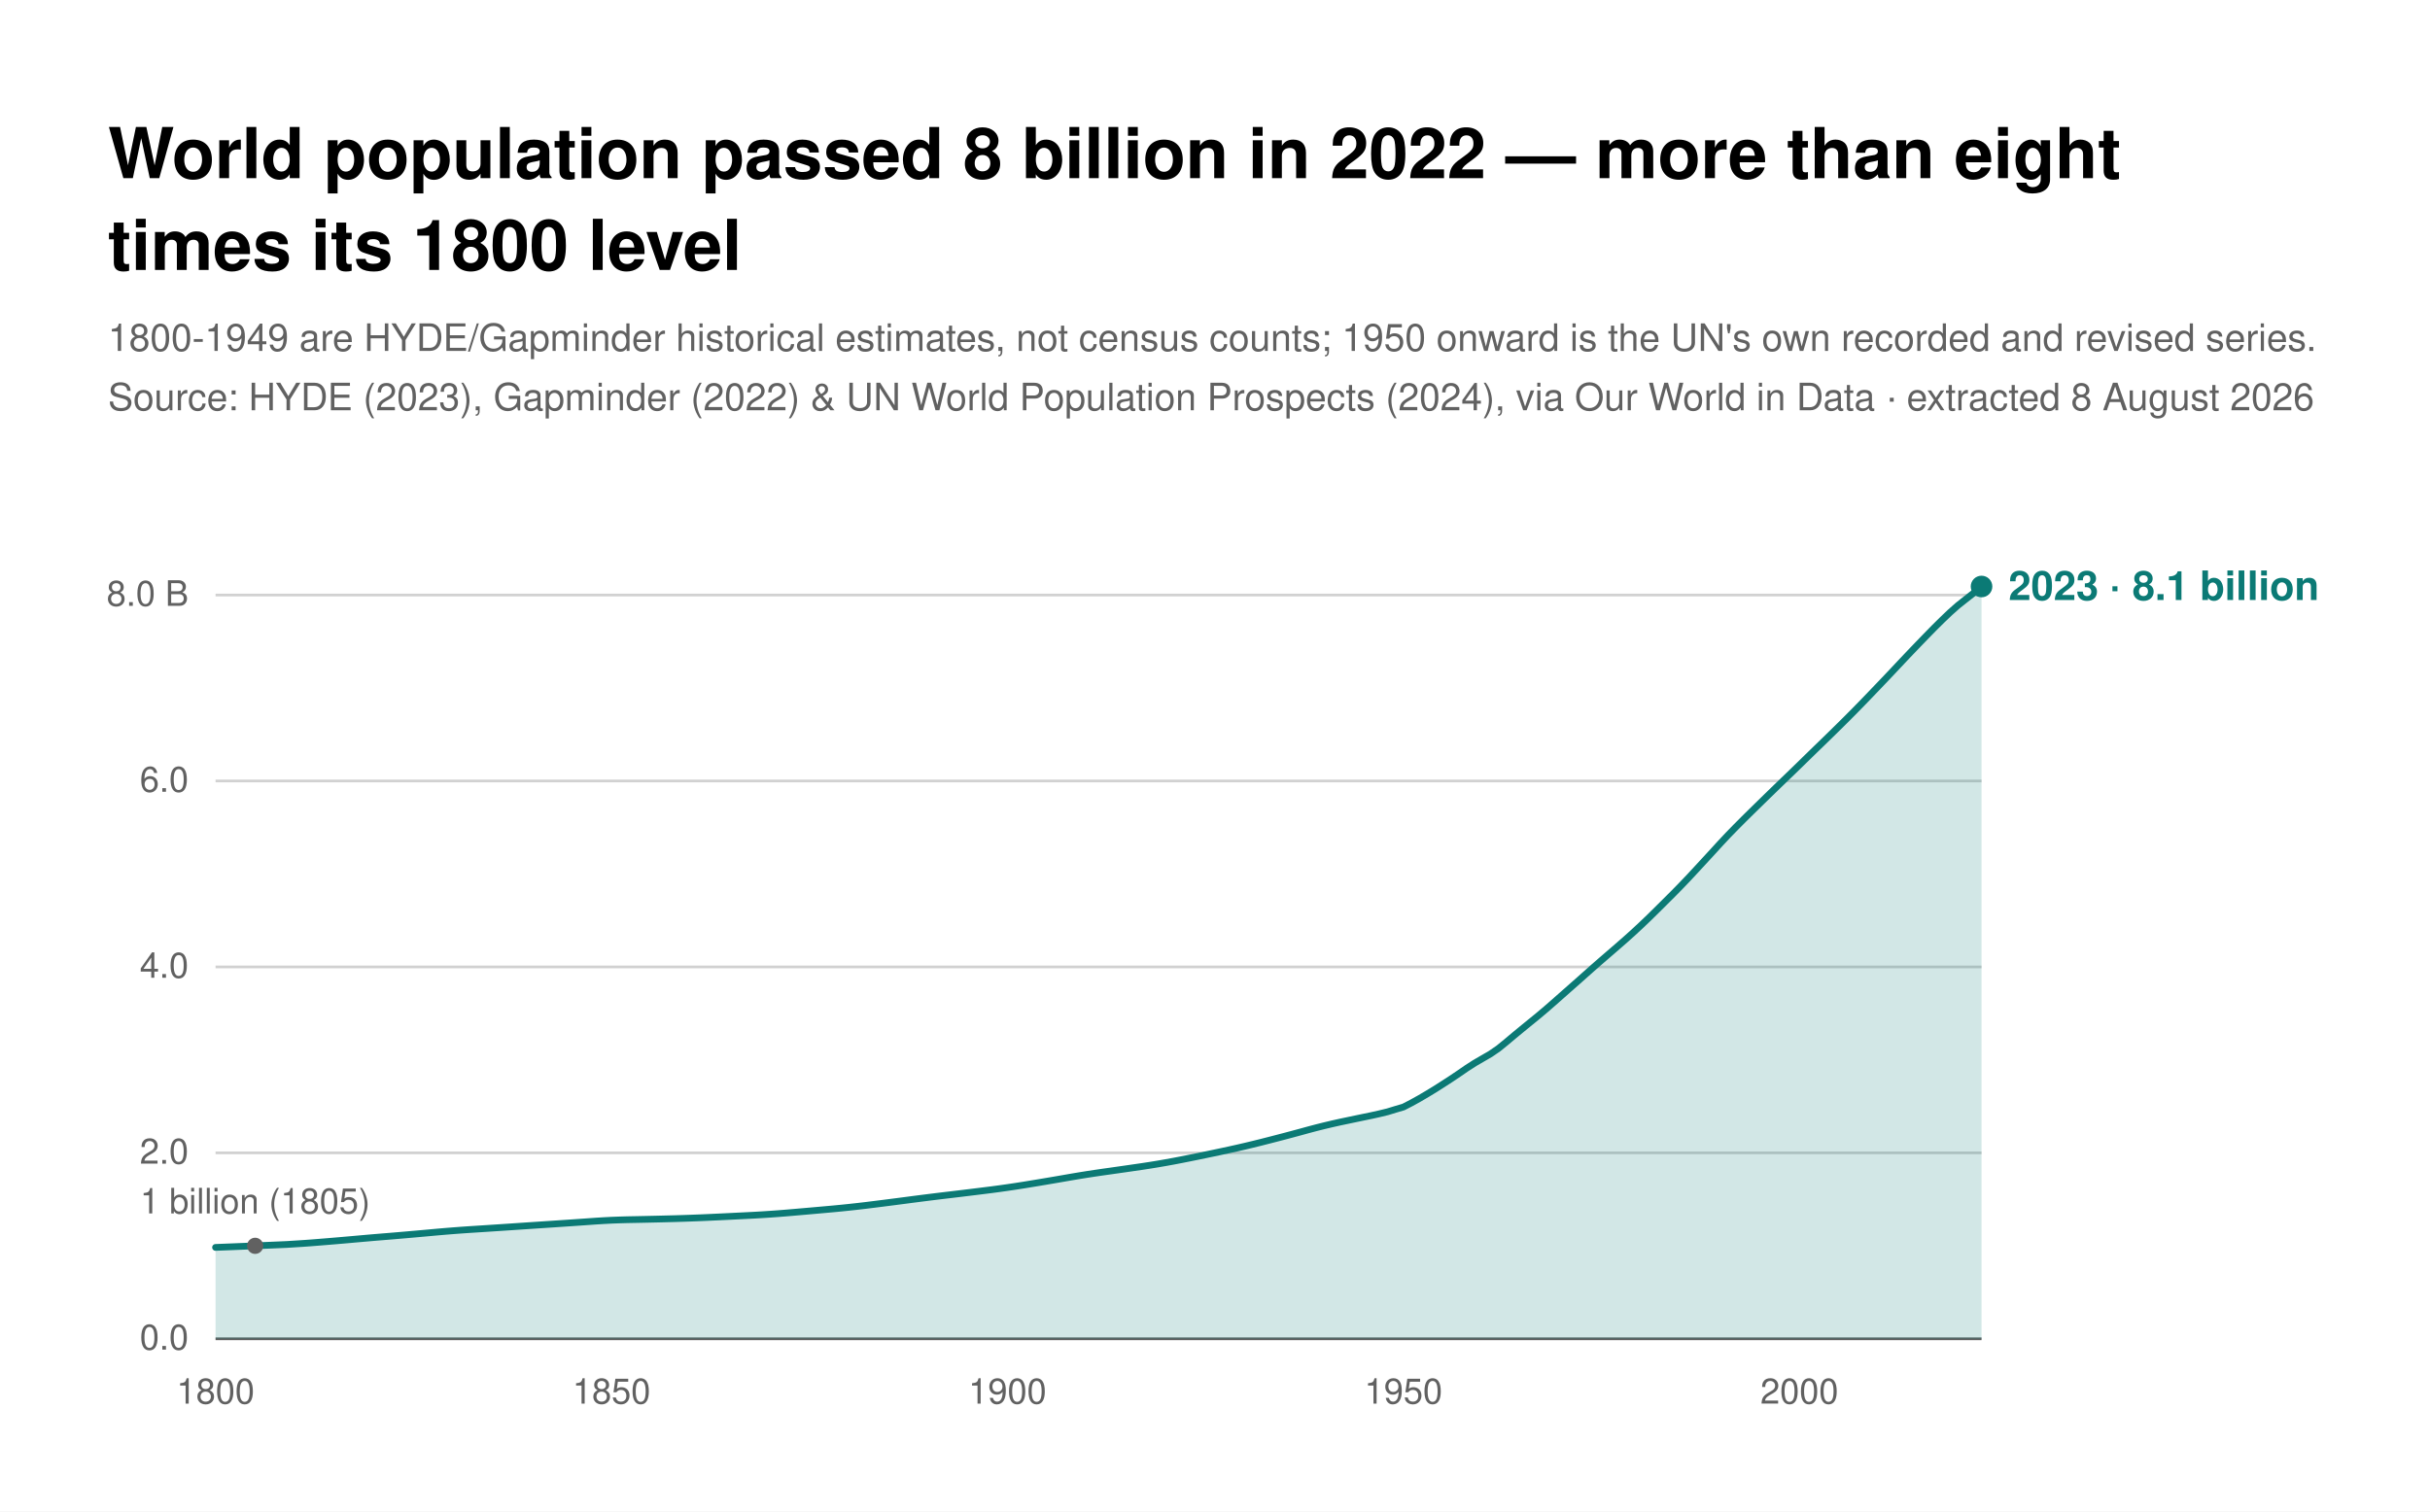
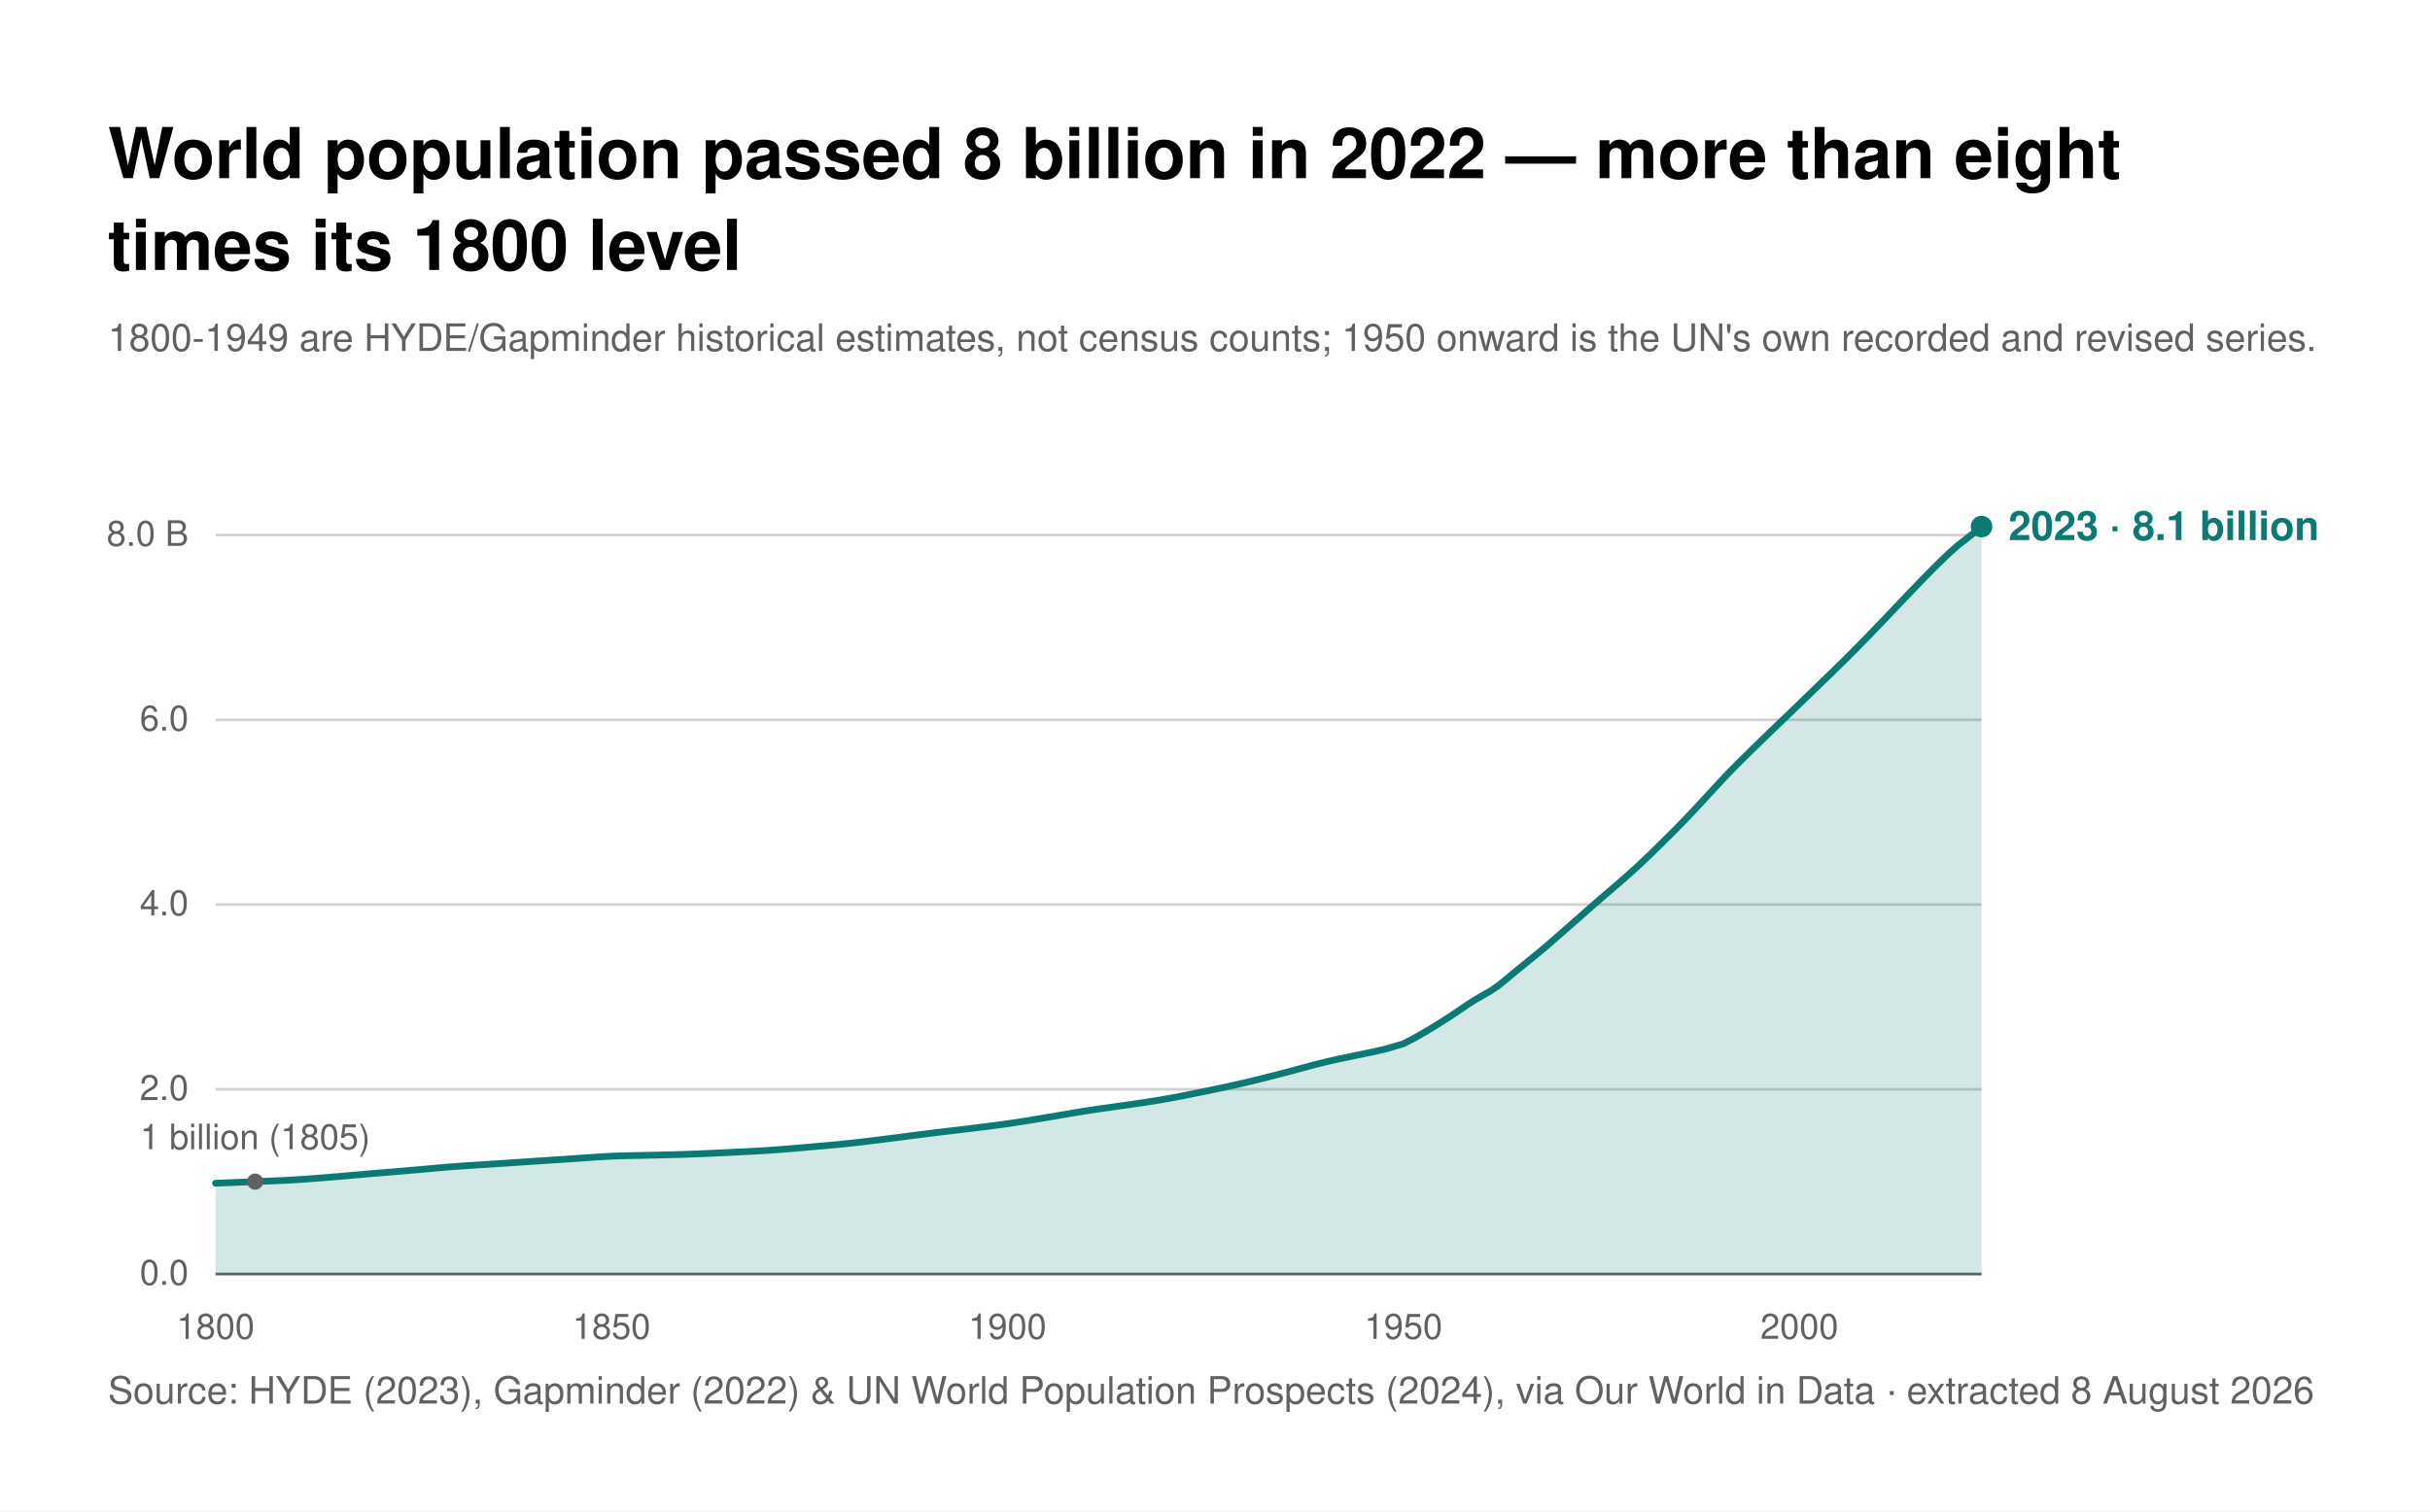
<svg xmlns="http://www.w3.org/2000/svg" width="900" height="560" viewBox="0 0 900 560" role="img" font-family="Helvetica, Arial, sans-serif">
  <rect x="0" y="0" width="900" height="560" fill="#FFFFFF" />
  <text x="40" y="66" fill="#000000" font-size="26" font-weight="700">World population passed 8 billion in 2022 — more than eight</text>
  <text x="40" y="100" fill="#000000" font-size="26" font-weight="700">times its 1800 level</text>
  <text x="40" y="130" fill="#616161" font-size="14">1800-1949 are HYDE/Gapminder historical estimates, not census counts; 1950 onward is the UN's own recorded and revised series.</text>
-   <text x="40" y="152" fill="#616161" font-size="14">Source: HYDE (2023), Gapminder (2022) &amp; UN World Population Prospects (2024), via Our World in Data · extracted 8 August 2026</text>
+   <text x="40" y="520" fill="#616161" font-size="14">Source: HYDE (2023), Gapminder (2022) &amp; UN World Population Prospects (2024), via Our World in Data · extracted 8 August 2026</text>
  <g>
-     <line x1="79.834" x2="733.903" y1="496" y2="496" stroke="#616161" stroke-width="1" />
-     <text x="69.834" y="500" fill="#616161" font-size="13" text-anchor="end">0.0</text>
+     <line x1="79.834" x2="733.903" y1="472" y2="472" stroke="#616161" stroke-width="1" />
+     <text x="69.834" y="476" fill="#616161" font-size="13" text-anchor="end">0.0</text>
  </g>
  <g>
-     <line x1="79.834" x2="733.903" y1="427.111" y2="427.111" stroke="#d1d1d1" stroke-width="1" />
-     <text x="69.834" y="431.111" fill="#616161" font-size="13" text-anchor="end">2.0</text>
+     <line x1="79.834" x2="733.903" y1="403.556" y2="403.556" stroke="#d1d1d1" stroke-width="1" />
+     <text x="69.834" y="407.556" fill="#616161" font-size="13" text-anchor="end">2.0</text>
  </g>
  <g>
-     <line x1="79.834" x2="733.903" y1="358.222" y2="358.222" stroke="#d1d1d1" stroke-width="1" />
-     <text x="69.834" y="362.222" fill="#616161" font-size="13" text-anchor="end">4.0</text>
+     <line x1="79.834" x2="733.903" y1="335.111" y2="335.111" stroke="#d1d1d1" stroke-width="1" />
+     <text x="69.834" y="339.111" fill="#616161" font-size="13" text-anchor="end">4.0</text>
  </g>
  <g>
-     <line x1="79.834" x2="733.903" y1="289.333" y2="289.333" stroke="#d1d1d1" stroke-width="1" />
-     <text x="69.834" y="293.333" fill="#616161" font-size="13" text-anchor="end">6.0</text>
+     <line x1="79.834" x2="733.903" y1="266.667" y2="266.667" stroke="#d1d1d1" stroke-width="1" />
+     <text x="69.834" y="270.667" fill="#616161" font-size="13" text-anchor="end">6.0</text>
  </g>
  <g>
-     <line x1="79.834" x2="733.903" y1="220.444" y2="220.444" stroke="#d1d1d1" stroke-width="1" />
-     <text x="69.834" y="224.444" fill="#616161" font-size="13" text-anchor="end">8.0 B</text>
+     <line x1="79.834" x2="733.903" y1="198.222" y2="198.222" stroke="#d1d1d1" stroke-width="1" />
+     <text x="69.834" y="202.222" fill="#616161" font-size="13" text-anchor="end">8.0 B</text>
  </g>
-   <text x="79.834" y="520" fill="#616161" font-size="13" text-anchor="middle">1800</text>
-   <text x="226.486" y="520" fill="#616161" font-size="13" text-anchor="middle">1850</text>
-   <text x="373.139" y="520" fill="#616161" font-size="13" text-anchor="middle">1900</text>
-   <text x="519.791" y="520" fill="#616161" font-size="13" text-anchor="middle">1950</text>
-   <text x="666.443" y="520" fill="#616161" font-size="13" text-anchor="middle">2000</text>
-   <path d="M79.834,462.138L82.767,462.022L85.7,461.905L88.633,461.786L91.566,461.666L94.499,461.545L97.432,461.422L100.365,461.298L103.298,461.173L106.231,461.046L109.164,460.861L112.097,460.675L115.031,460.467L117.964,460.235L120.897,459.997L123.83,459.754L126.763,459.504L129.696,459.248L132.629,458.986L135.562,458.727L138.495,458.473L141.428,458.23L144.361,457.994L147.294,457.746L150.227,457.495L153.16,457.24L156.093,456.979L159.026,456.715L161.959,456.448L164.892,456.195L167.825,455.958L170.758,455.738L173.691,455.535L176.625,455.348L179.558,455.159L182.491,454.968L185.424,454.776L188.357,454.58L191.29,454.383L194.223,454.187L197.156,453.991L200.089,453.796L203.022,453.601L205.955,453.408L208.888,453.211L211.821,453.012L214.754,452.81L217.687,452.605L220.62,452.397L223.553,452.216L226.486,452.063L229.419,451.954L232.352,451.871L235.285,451.815L238.218,451.756L241.152,451.692L244.085,451.625L247.018,451.553L249.951,451.478L252.884,451.39L255.817,451.29L258.75,451.178L261.683,451.054L264.616,450.918L267.549,450.78L270.482,450.638L273.415,450.494L276.348,450.348L279.281,450.198L282.214,450.029L285.147,449.839L288.08,449.631L291.013,449.4L293.946,449.15L296.879,448.897L299.812,448.641L302.746,448.382L305.679,448.121L308.612,447.858L311.545,447.577L314.478,447.275L317.411,446.954L320.344,446.612L323.277,446.249L326.21,445.883L329.143,445.509L332.076,445.132L335.009,444.75L337.942,444.364L340.875,443.985L343.808,443.614L346.741,443.251L349.674,442.897L352.607,442.551L355.54,442.2L358.473,441.844L361.406,441.485L364.339,441.121L367.273,440.753L370.206,440.362L373.139,439.949L376.072,439.515L379.005,439.058L381.938,438.579L384.871,438.094L387.804,437.602L390.737,437.104L393.67,436.599L396.603,436.086L399.536,435.594L402.469,435.122L405.402,434.674L408.335,434.244L411.268,433.835L414.201,433.418L417.134,432.998L420.067,432.574L423,432.148L425.933,431.7L428.866,431.223L431.8,430.713L434.733,430.18L437.666,429.618L440.599,429.033L443.532,428.438L446.465,427.833L449.398,427.221L452.331,426.6L455.264,425.969L458.197,425.316L461.13,424.638L464.063,423.937L466.996,423.211L469.929,422.464L472.862,421.707L475.795,420.941L478.728,420.161L481.661,419.37L484.594,418.565L487.527,417.788L490.46,417.054L493.394,416.361L496.327,415.705L499.26,415.089L502.193,414.473L505.126,413.861L508.059,413.254L510.992,412.6L513.925,411.89L516.858,410.994L519.791,410.127L522.724,408.617L525.657,406.993L528.59,405.27L531.523,403.486L534.456,401.615L537.389,399.714L540.322,397.743L543.255,395.724L546.188,393.839L549.121,392.134L552.054,390.432L554.987,388.417L557.921,386.026L560.854,383.557L563.787,381.144L566.72,378.75L569.653,376.36L572.586,373.888L575.519,371.329L578.452,368.739L581.385,366.15L584.318,363.564L587.251,360.95L590.184,358.346L593.117,355.786L596.05,353.254L598.983,350.718L601.916,348.161L604.849,345.528L607.782,342.805L610.715,340.009L613.648,337.119L616.581,334.203L619.515,331.281L622.448,328.292L625.381,325.222L628.314,322.064L631.247,318.887L634.18,315.703L637.113,312.487L640.046,309.355L642.979,306.349L645.912,303.402L648.845,300.509L651.778,297.639L654.711,294.774L657.644,291.924L660.577,289.09L663.51,286.268L666.443,283.419L669.376,280.552L672.309,277.7L675.242,274.854L678.175,271.995L681.108,269.115L684.042,266.206L686.975,263.248L689.908,260.246L692.841,257.205L695.774,254.14L698.707,251.068L701.64,247.959L704.573,244.838L707.506,241.744L710.439,238.683L713.372,235.65L716.305,232.651L719.238,229.748L722.171,226.944L725.104,224.337L728.037,222.013L730.97,219.707L733.903,217.285L733.903,496L730.97,496L728.037,496L725.104,496L722.171,496L719.238,496L716.305,496L713.372,496L710.439,496L707.506,496L704.573,496L701.64,496L698.707,496L695.774,496L692.841,496L689.908,496L686.975,496L684.042,496L681.108,496L678.175,496L675.242,496L672.309,496L669.376,496L666.443,496L663.51,496L660.577,496L657.644,496L654.711,496L651.778,496L648.845,496L645.912,496L642.979,496L640.046,496L637.113,496L634.18,496L631.247,496L628.314,496L625.381,496L622.448,496L619.515,496L616.581,496L613.648,496L610.715,496L607.782,496L604.849,496L601.916,496L598.983,496L596.05,496L593.117,496L590.184,496L587.251,496L584.318,496L581.385,496L578.452,496L575.519,496L572.586,496L569.653,496L566.72,496L563.787,496L560.854,496L557.921,496L554.987,496L552.054,496L549.121,496L546.188,496L543.255,496L540.322,496L537.389,496L534.456,496L531.523,496L528.59,496L525.657,496L522.724,496L519.791,496L516.858,496L513.925,496L510.992,496L508.059,496L505.126,496L502.193,496L499.26,496L496.327,496L493.394,496L490.46,496L487.527,496L484.594,496L481.661,496L478.728,496L475.795,496L472.862,496L469.929,496L466.996,496L464.063,496L461.13,496L458.197,496L455.264,496L452.331,496L449.398,496L446.465,496L443.532,496L440.599,496L437.666,496L434.733,496L431.8,496L428.866,496L425.933,496L423,496L420.067,496L417.134,496L414.201,496L411.268,496L408.335,496L405.402,496L402.469,496L399.536,496L396.603,496L393.67,496L390.737,496L387.804,496L384.871,496L381.938,496L379.005,496L376.072,496L373.139,496L370.206,496L367.273,496L364.339,496L361.406,496L358.473,496L355.54,496L352.607,496L349.674,496L346.741,496L343.808,496L340.875,496L337.942,496L335.009,496L332.076,496L329.143,496L326.21,496L323.277,496L320.344,496L317.411,496L314.478,496L311.545,496L308.612,496L305.679,496L302.746,496L299.812,496L296.879,496L293.946,496L291.013,496L288.08,496L285.147,496L282.214,496L279.281,496L276.348,496L273.415,496L270.482,496L267.549,496L264.616,496L261.683,496L258.75,496L255.817,496L252.884,496L249.951,496L247.018,496L244.085,496L241.152,496L238.218,496L235.285,496L232.352,496L229.419,496L226.486,496L223.553,496L220.62,496L217.687,496L214.754,496L211.821,496L208.888,496L205.955,496L203.022,496L200.089,496L197.156,496L194.223,496L191.29,496L188.357,496L185.424,496L182.491,496L179.558,496L176.625,496L173.691,496L170.758,496L167.825,496L164.892,496L161.959,496L159.026,496L156.093,496L153.16,496L150.227,496L147.294,496L144.361,496L141.428,496L138.495,496L135.562,496L132.629,496L129.696,496L126.763,496L123.83,496L120.897,496L117.964,496L115.031,496L112.097,496L109.164,496L106.231,496L103.298,496L100.365,496L97.432,496L94.499,496L91.566,496L88.633,496L85.7,496L82.767,496L79.834,496Z" fill="#0B7A75" fill-opacity="0.18" />
-   <path d="M79.834,462.138L82.767,462.022L85.7,461.905L88.633,461.786L91.566,461.666L94.499,461.545L97.432,461.422L100.365,461.298L103.298,461.173L106.231,461.046L109.164,460.861L112.097,460.675L115.031,460.467L117.964,460.235L120.897,459.997L123.83,459.754L126.763,459.504L129.696,459.248L132.629,458.986L135.562,458.727L138.495,458.473L141.428,458.23L144.361,457.994L147.294,457.746L150.227,457.495L153.16,457.24L156.093,456.979L159.026,456.715L161.959,456.448L164.892,456.195L167.825,455.958L170.758,455.738L173.691,455.535L176.625,455.348L179.558,455.159L182.491,454.968L185.424,454.776L188.357,454.58L191.29,454.383L194.223,454.187L197.156,453.991L200.089,453.796L203.022,453.601L205.955,453.408L208.888,453.211L211.821,453.012L214.754,452.81L217.687,452.605L220.62,452.397L223.553,452.216L226.486,452.063L229.419,451.954L232.352,451.871L235.285,451.815L238.218,451.756L241.152,451.692L244.085,451.625L247.018,451.553L249.951,451.478L252.884,451.39L255.817,451.29L258.75,451.178L261.683,451.054L264.616,450.918L267.549,450.78L270.482,450.638L273.415,450.494L276.348,450.348L279.281,450.198L282.214,450.029L285.147,449.839L288.08,449.631L291.013,449.4L293.946,449.15L296.879,448.897L299.812,448.641L302.746,448.382L305.679,448.121L308.612,447.858L311.545,447.577L314.478,447.275L317.411,446.954L320.344,446.612L323.277,446.249L326.21,445.883L329.143,445.509L332.076,445.132L335.009,444.75L337.942,444.364L340.875,443.985L343.808,443.614L346.741,443.251L349.674,442.897L352.607,442.551L355.54,442.2L358.473,441.844L361.406,441.485L364.339,441.121L367.273,440.753L370.206,440.362L373.139,439.949L376.072,439.515L379.005,439.058L381.938,438.579L384.871,438.094L387.804,437.602L390.737,437.104L393.67,436.599L396.603,436.086L399.536,435.594L402.469,435.122L405.402,434.674L408.335,434.244L411.268,433.835L414.201,433.418L417.134,432.998L420.067,432.574L423,432.148L425.933,431.7L428.866,431.223L431.8,430.713L434.733,430.18L437.666,429.618L440.599,429.033L443.532,428.438L446.465,427.833L449.398,427.221L452.331,426.6L455.264,425.969L458.197,425.316L461.13,424.638L464.063,423.937L466.996,423.211L469.929,422.464L472.862,421.707L475.795,420.941L478.728,420.161L481.661,419.37L484.594,418.565L487.527,417.788L490.46,417.054L493.394,416.361L496.327,415.705L499.26,415.089L502.193,414.473L505.126,413.861L508.059,413.254L510.992,412.6L513.925,411.89L516.858,410.994L519.791,410.127L522.724,408.617L525.657,406.993L528.59,405.27L531.523,403.486L534.456,401.615L537.389,399.714L540.322,397.743L543.255,395.724L546.188,393.839L549.121,392.134L552.054,390.432L554.987,388.417L557.921,386.026L560.854,383.557L563.787,381.144L566.72,378.75L569.653,376.36L572.586,373.888L575.519,371.329L578.452,368.739L581.385,366.15L584.318,363.564L587.251,360.95L590.184,358.346L593.117,355.786L596.05,353.254L598.983,350.718L601.916,348.161L604.849,345.528L607.782,342.805L610.715,340.009L613.648,337.119L616.581,334.203L619.515,331.281L622.448,328.292L625.381,325.222L628.314,322.064L631.247,318.887L634.18,315.703L637.113,312.487L640.046,309.355L642.979,306.349L645.912,303.402L648.845,300.509L651.778,297.639L654.711,294.774L657.644,291.924L660.577,289.09L663.51,286.268L666.443,283.419L669.376,280.552L672.309,277.7L675.242,274.854L678.175,271.995L681.108,269.115L684.042,266.206L686.975,263.248L689.908,260.246L692.841,257.205L695.774,254.14L698.707,251.068L701.64,247.959L704.573,244.838L707.506,241.744L710.439,238.683L713.372,235.65L716.305,232.651L719.238,229.748L722.171,226.944L725.104,224.337L728.037,222.013L730.97,219.707L733.903,217.285" fill="none" stroke="#0B7A75" stroke-width="2.5" stroke-linejoin="round" stroke-linecap="round" />
+   <text x="79.834" y="496" fill="#616161" font-size="13" text-anchor="middle">1800</text>
+   <text x="226.486" y="496" fill="#616161" font-size="13" text-anchor="middle">1850</text>
+   <text x="373.139" y="496" fill="#616161" font-size="13" text-anchor="middle">1900</text>
+   <text x="519.791" y="496" fill="#616161" font-size="13" text-anchor="middle">1950</text>
+   <text x="666.443" y="496" fill="#616161" font-size="13" text-anchor="middle">2000</text>
+   <path d="M79.834,438.356L82.767,438.241L85.7,438.125L88.633,438.007L91.566,437.888L94.499,437.767L97.432,437.645L100.365,437.522L103.298,437.397L106.231,437.271L109.164,437.088L112.097,436.903L115.031,436.696L117.964,436.466L120.897,436.23L123.83,435.988L126.763,435.74L129.696,435.485L132.629,435.225L135.562,434.968L138.495,434.715L141.428,434.474L144.361,434.239L147.294,433.993L150.227,433.743L153.16,433.49L156.093,433.231L159.026,432.969L161.959,432.703L164.892,432.452L167.825,432.217L170.758,431.998L173.691,431.796L176.625,431.61L179.558,431.423L182.491,431.233L185.424,431.042L188.357,430.848L191.29,430.652L194.223,430.456L197.156,430.262L200.089,430.068L203.022,429.875L205.955,429.682L208.888,429.487L211.821,429.289L214.754,429.089L217.687,428.885L220.62,428.678L223.553,428.499L226.486,428.346L229.419,428.238L232.352,428.156L235.285,428.1L238.218,428.041L241.152,427.978L244.085,427.911L247.018,427.84L249.951,427.765L252.884,427.678L255.817,427.579L258.75,427.467L261.683,427.344L264.616,427.209L267.549,427.071L270.482,426.931L273.415,426.788L276.348,426.642L279.281,426.494L282.214,426.325L285.147,426.136L288.08,425.93L291.013,425.701L293.946,425.452L296.879,425.201L299.812,424.946L302.746,424.689L305.679,424.43L308.612,424.169L311.545,423.889L314.478,423.59L317.411,423.27L320.344,422.93L323.277,422.57L326.21,422.206L329.143,421.835L332.076,421.461L335.009,421.081L337.942,420.697L340.875,420.321L343.808,419.952L346.741,419.591L349.674,419.239L352.607,418.895L355.54,418.547L358.473,418.193L361.406,417.837L364.339,417.475L367.273,417.109L370.206,416.721L373.139,416.311L376.072,415.879L379.005,415.425L381.938,414.949L384.871,414.467L387.804,413.979L390.737,413.484L393.67,412.982L396.603,412.472L399.536,411.983L402.469,411.515L405.402,411.07L408.335,410.643L411.268,410.236L414.201,409.822L417.134,409.404L420.067,408.983L423,408.56L425.933,408.115L428.866,407.641L431.8,407.134L434.733,406.604L437.666,406.047L440.599,405.465L443.532,404.873L446.465,404.273L449.398,403.665L452.331,403.047L455.264,402.421L458.197,401.772L461.13,401.099L464.063,400.402L466.996,399.681L469.929,398.938L472.862,398.186L475.795,397.425L478.728,396.651L481.661,395.865L484.594,395.064L487.527,394.292L490.46,393.563L493.394,392.875L496.327,392.223L499.26,391.611L502.193,390.999L505.126,390.391L508.059,389.788L510.992,389.138L513.925,388.433L516.858,387.542L519.791,386.681L522.724,385.181L525.657,383.567L528.59,381.855L531.523,380.083L534.456,378.224L537.389,376.335L540.322,374.377L543.255,372.371L546.188,370.499L549.121,368.804L552.054,367.113L554.987,365.111L557.921,362.735L560.854,360.282L563.787,357.885L566.72,355.506L569.653,353.132L572.586,350.676L575.519,348.133L578.452,345.56L581.385,342.987L584.318,340.418L587.251,337.821L590.184,335.234L593.117,332.69L596.05,330.175L598.983,327.655L601.916,325.115L604.849,322.499L607.782,319.793L610.715,317.015L613.648,314.144L616.581,311.247L619.515,308.343L622.448,305.374L625.381,302.324L628.314,299.186L631.247,296.03L634.18,292.866L637.113,289.671L640.046,286.559L642.979,283.573L645.912,280.645L648.845,277.77L651.778,274.918L654.711,272.072L657.644,269.241L660.577,266.425L663.51,263.621L666.443,260.791L669.376,257.942L672.309,255.109L675.242,252.281L678.175,249.44L681.108,246.579L684.042,243.688L686.975,240.75L689.908,237.767L692.841,234.745L695.774,231.701L698.707,228.648L701.64,225.559L704.573,222.459L707.506,219.385L710.439,216.343L713.372,213.329L716.305,210.35L719.238,207.466L722.171,204.68L725.104,202.089L728.037,199.781L730.97,197.49L733.903,195.083L733.903,472L730.97,472L728.037,472L725.104,472L722.171,472L719.238,472L716.305,472L713.372,472L710.439,472L707.506,472L704.573,472L701.64,472L698.707,472L695.774,472L692.841,472L689.908,472L686.975,472L684.042,472L681.108,472L678.175,472L675.242,472L672.309,472L669.376,472L666.443,472L663.51,472L660.577,472L657.644,472L654.711,472L651.778,472L648.845,472L645.912,472L642.979,472L640.046,472L637.113,472L634.18,472L631.247,472L628.314,472L625.381,472L622.448,472L619.515,472L616.581,472L613.648,472L610.715,472L607.782,472L604.849,472L601.916,472L598.983,472L596.05,472L593.117,472L590.184,472L587.251,472L584.318,472L581.385,472L578.452,472L575.519,472L572.586,472L569.653,472L566.72,472L563.787,472L560.854,472L557.921,472L554.987,472L552.054,472L549.121,472L546.188,472L543.255,472L540.322,472L537.389,472L534.456,472L531.523,472L528.59,472L525.657,472L522.724,472L519.791,472L516.858,472L513.925,472L510.992,472L508.059,472L505.126,472L502.193,472L499.26,472L496.327,472L493.394,472L490.46,472L487.527,472L484.594,472L481.661,472L478.728,472L475.795,472L472.862,472L469.929,472L466.996,472L464.063,472L461.13,472L458.197,472L455.264,472L452.331,472L449.398,472L446.465,472L443.532,472L440.599,472L437.666,472L434.733,472L431.8,472L428.866,472L425.933,472L423,472L420.067,472L417.134,472L414.201,472L411.268,472L408.335,472L405.402,472L402.469,472L399.536,472L396.603,472L393.67,472L390.737,472L387.804,472L384.871,472L381.938,472L379.005,472L376.072,472L373.139,472L370.206,472L367.273,472L364.339,472L361.406,472L358.473,472L355.54,472L352.607,472L349.674,472L346.741,472L343.808,472L340.875,472L337.942,472L335.009,472L332.076,472L329.143,472L326.21,472L323.277,472L320.344,472L317.411,472L314.478,472L311.545,472L308.612,472L305.679,472L302.746,472L299.812,472L296.879,472L293.946,472L291.013,472L288.08,472L285.147,472L282.214,472L279.281,472L276.348,472L273.415,472L270.482,472L267.549,472L264.616,472L261.683,472L258.75,472L255.817,472L252.884,472L249.951,472L247.018,472L244.085,472L241.152,472L238.218,472L235.285,472L232.352,472L229.419,472L226.486,472L223.553,472L220.62,472L217.687,472L214.754,472L211.821,472L208.888,472L205.955,472L203.022,472L200.089,472L197.156,472L194.223,472L191.29,472L188.357,472L185.424,472L182.491,472L179.558,472L176.625,472L173.691,472L170.758,472L167.825,472L164.892,472L161.959,472L159.026,472L156.093,472L153.16,472L150.227,472L147.294,472L144.361,472L141.428,472L138.495,472L135.562,472L132.629,472L129.696,472L126.763,472L123.83,472L120.897,472L117.964,472L115.031,472L112.097,472L109.164,472L106.231,472L103.298,472L100.365,472L97.432,472L94.499,472L91.566,472L88.633,472L85.7,472L82.767,472L79.834,472Z" fill="#0B7A75" fill-opacity="0.18" />
+   <path d="M79.834,438.356L82.767,438.241L85.7,438.125L88.633,438.007L91.566,437.888L94.499,437.767L97.432,437.645L100.365,437.522L103.298,437.397L106.231,437.271L109.164,437.088L112.097,436.903L115.031,436.696L117.964,436.466L120.897,436.23L123.83,435.988L126.763,435.74L129.696,435.485L132.629,435.225L135.562,434.968L138.495,434.715L141.428,434.474L144.361,434.239L147.294,433.993L150.227,433.743L153.16,433.49L156.093,433.231L159.026,432.969L161.959,432.703L164.892,432.452L167.825,432.217L170.758,431.998L173.691,431.796L176.625,431.61L179.558,431.423L182.491,431.233L185.424,431.042L188.357,430.848L191.29,430.652L194.223,430.456L197.156,430.262L200.089,430.068L203.022,429.875L205.955,429.682L208.888,429.487L211.821,429.289L214.754,429.089L217.687,428.885L220.62,428.678L223.553,428.499L226.486,428.346L229.419,428.238L232.352,428.156L235.285,428.1L238.218,428.041L241.152,427.978L244.085,427.911L247.018,427.84L249.951,427.765L252.884,427.678L255.817,427.579L258.75,427.467L261.683,427.344L264.616,427.209L267.549,427.071L270.482,426.931L273.415,426.788L276.348,426.642L279.281,426.494L282.214,426.325L285.147,426.136L288.08,425.93L291.013,425.701L293.946,425.452L296.879,425.201L299.812,424.946L302.746,424.689L305.679,424.43L308.612,424.169L311.545,423.889L314.478,423.59L317.411,423.27L320.344,422.93L323.277,422.57L326.21,422.206L329.143,421.835L332.076,421.461L335.009,421.081L337.942,420.697L340.875,420.321L343.808,419.952L346.741,419.591L349.674,419.239L352.607,418.895L355.54,418.547L358.473,418.193L361.406,417.837L364.339,417.475L367.273,417.109L370.206,416.721L373.139,416.311L376.072,415.879L379.005,415.425L381.938,414.949L384.871,414.467L387.804,413.979L390.737,413.484L393.67,412.982L396.603,412.472L399.536,411.983L402.469,411.515L405.402,411.07L408.335,410.643L411.268,410.236L414.201,409.822L417.134,409.404L420.067,408.983L423,408.56L425.933,408.115L428.866,407.641L431.8,407.134L434.733,406.604L437.666,406.047L440.599,405.465L443.532,404.873L446.465,404.273L449.398,403.665L452.331,403.047L455.264,402.421L458.197,401.772L461.13,401.099L464.063,400.402L466.996,399.681L469.929,398.938L472.862,398.186L475.795,397.425L478.728,396.651L481.661,395.865L484.594,395.064L487.527,394.292L490.46,393.563L493.394,392.875L496.327,392.223L499.26,391.611L502.193,390.999L505.126,390.391L508.059,389.788L510.992,389.138L513.925,388.433L516.858,387.542L519.791,386.681L522.724,385.181L525.657,383.567L528.59,381.855L531.523,380.083L534.456,378.224L537.389,376.335L540.322,374.377L543.255,372.371L546.188,370.499L549.121,368.804L552.054,367.113L554.987,365.111L557.921,362.735L560.854,360.282L563.787,357.885L566.72,355.506L569.653,353.132L572.586,350.676L575.519,348.133L578.452,345.56L581.385,342.987L584.318,340.418L587.251,337.821L590.184,335.234L593.117,332.69L596.05,330.175L598.983,327.655L601.916,325.115L604.849,322.499L607.782,319.793L610.715,317.015L613.648,314.144L616.581,311.247L619.515,308.343L622.448,305.374L625.381,302.324L628.314,299.186L631.247,296.03L634.18,292.866L637.113,289.671L640.046,286.559L642.979,283.573L645.912,280.645L648.845,277.77L651.778,274.918L654.711,272.072L657.644,269.241L660.577,266.425L663.51,263.621L666.443,260.791L669.376,257.942L672.309,255.109L675.242,252.281L678.175,249.44L681.108,246.579L684.042,243.688L686.975,240.75L689.908,237.767L692.841,234.745L695.774,231.701L698.707,228.648L701.64,225.559L704.573,222.459L707.506,219.385L710.439,216.343L713.372,213.329L716.305,210.35L719.238,207.466L722.171,204.68L725.104,202.089L728.037,199.781L730.97,197.49L733.903,195.083" fill="none" stroke="#0B7A75" stroke-width="2.5" stroke-linejoin="round" stroke-linecap="round" />
  <g>
-     <circle cx="94.499" cy="461.545" r="3" fill="#616161" />
-     <text x="94.499" y="449.545" fill="#616161" font-size="13" text-anchor="middle">1 billion (1805)</text>
+     <circle cx="94.499" cy="437.767" r="3" fill="#616161" />
+     <text x="94.499" y="425.767" fill="#616161" font-size="13" text-anchor="middle">1 billion (1805)</text>
  </g>
-   <circle cx="733.903" cy="217.285" r="4" fill="#0B7A75" />
-   <text x="743.903" y="222.285" fill="#0B7A75" font-size="15" font-weight="600">2023 · 8.1 billion</text>
+   <circle cx="733.903" cy="195.083" r="4" fill="#0B7A75" />
+   <text x="743.903" y="200.083" fill="#0B7A75" font-size="15" font-weight="600">2023 · 8.1 billion</text>
</svg>
